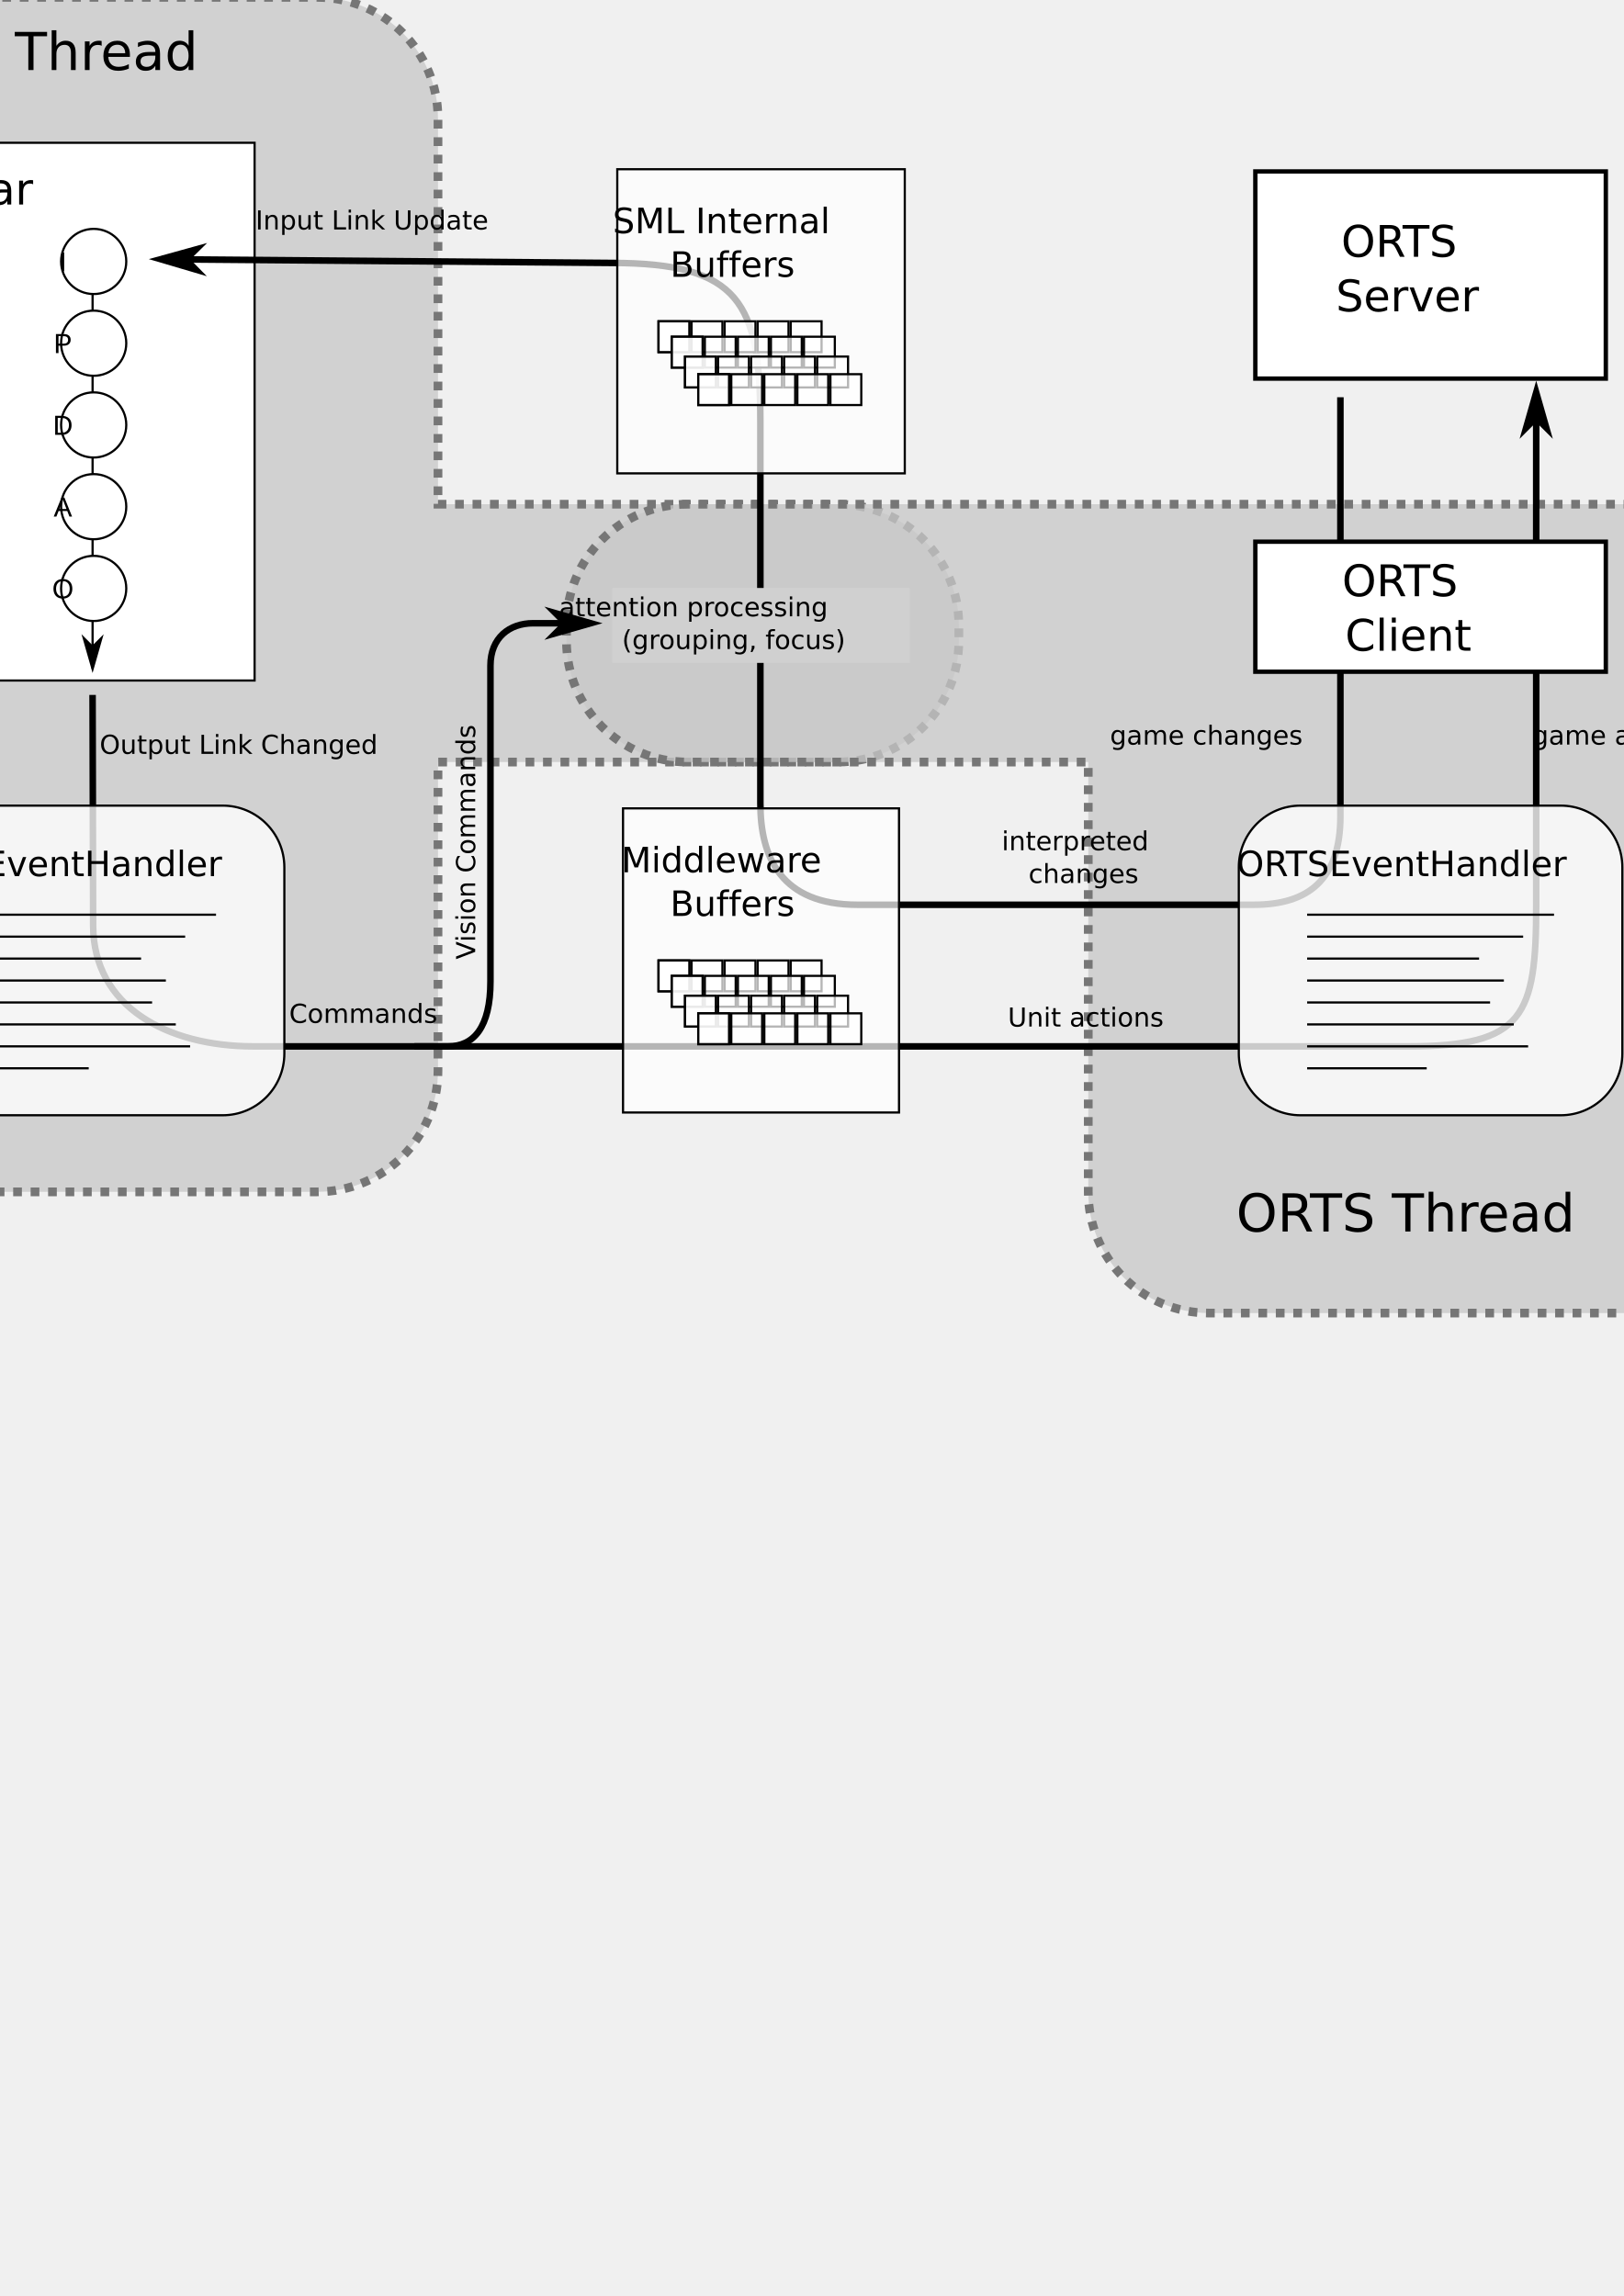
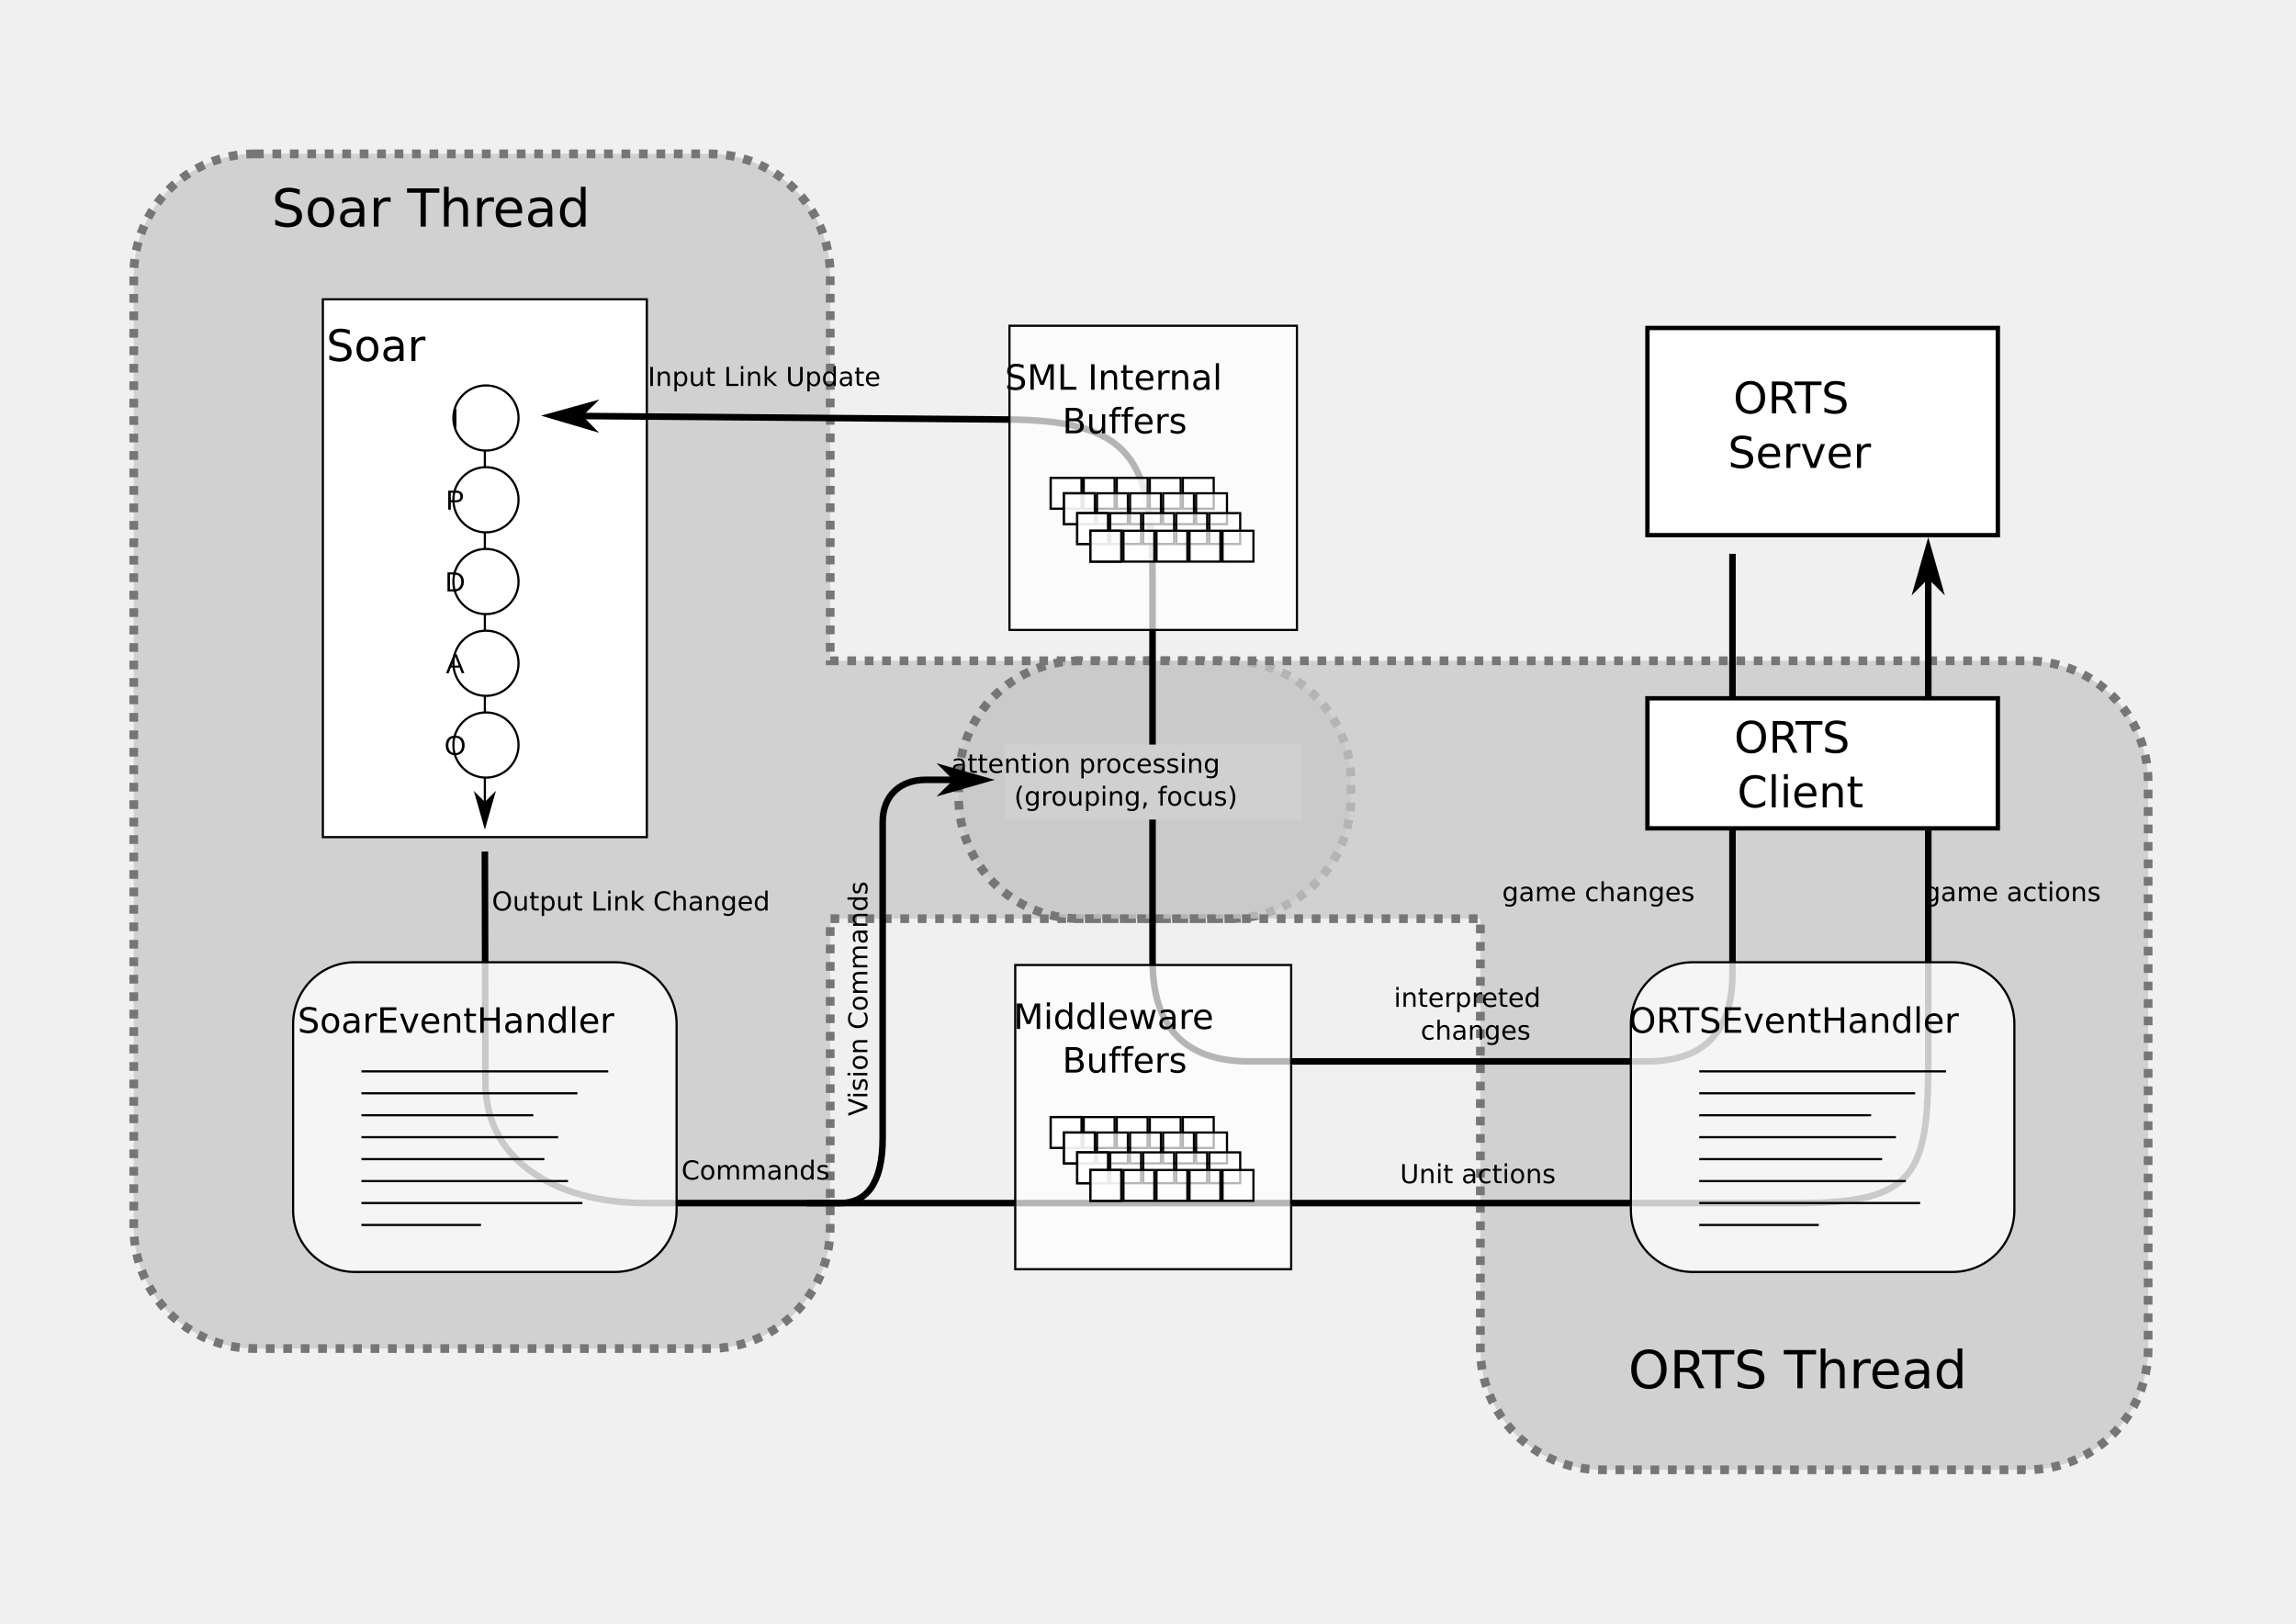
- <svg xmlns="http://www.w3.org/2000/svg" xmlns:xlink="http://www.w3.org/1999/xlink" width="744.094" height="1052.362" id="svg2">
+ <svg xmlns="http://www.w3.org/2000/svg" xmlns:xlink="http://www.w3.org/1999/xlink" width="1052.362" height="744.094" id="svg2" version="1.0">
  <defs id="defs4">
-     <marker orient="auto" refY="0.0" refX="0.0" id="Arrow1Mend" style="overflow:visible;">
-       <path id="path5007" d="M 0.0,0.0 L 5.0,-5.0 L -12.5,0.0 L 5.0,5.0 L 0.0,0.0 z " style="fill-rule:evenodd;stroke:#000000;stroke-width:1.0pt;marker-start:none;" transform="scale(0.4) rotate(180) translate(10,0)" />
-     </marker>
-     <marker orient="auto" refY="0.0" refX="0.0" id="Arrow1Mstart" style="overflow:visible">
-       <path id="path5010" d="M 0.0,0.0 L 5.0,-5.0 L -12.5,0.0 L 5.0,5.0 L 0.0,0.0 z " style="fill-rule:evenodd;stroke:#000000;stroke-width:1.0pt;marker-start:none" transform="scale(0.4) translate(10,0)" />
-     </marker>
-     <marker orient="auto" refY="0.0" refX="0.0" id="Arrow1Lstart" style="overflow:visible">
-       <path id="path5016" d="M 0.0,0.0 L 5.0,-5.0 L -12.5,0.0 L 5.0,5.0 L 0.0,0.0 z " style="fill-rule:evenodd;stroke:#000000;stroke-width:1.0pt;marker-start:none" transform="scale(0.8) translate(12.5,0)" />
-     </marker>
-     <marker orient="auto" refY="0.0" refX="0.0" id="Arrow1Lend" style="overflow:visible;">
-       <path id="path5013" d="M 0.0,0.0 L 5.0,-5.0 L -12.5,0.0 L 5.0,5.0 L 0.0,0.0 z " style="fill-rule:evenodd;stroke:#000000;stroke-width:1.0pt;marker-start:none;" transform="scale(0.8) rotate(180) translate(12.5,0)" />
+     <marker orient="auto" refY="0" refX="0" id="Arrow1Mend" style="overflow:visible">
+       <path id="path5007" d="M 0,0 L 5,-5 L -12.5,0 L 5,5 L 0,0 z " style="fill-rule:evenodd;stroke:black;stroke-width:1pt;marker-start:none" transform="matrix(-0.4,0,0,-0.4,-4,0)" />
+     </marker>
+     <marker orient="auto" refY="0" refX="0" id="Arrow1Mstart" style="overflow:visible">
+       <path id="path5010" d="M 0,0 L 5,-5 L -12.5,0 L 5,5 L 0,0 z " style="fill-rule:evenodd;stroke:black;stroke-width:1pt;marker-start:none" transform="matrix(0.4,0,0,0.4,4,0)" />
+     </marker>
+     <marker orient="auto" refY="0" refX="0" id="Arrow1Lstart" style="overflow:visible">
+       <path id="path5016" d="M 0,0 L 5,-5 L -12.5,0 L 5,5 L 0,0 z " style="fill-rule:evenodd;stroke:black;stroke-width:1pt;marker-start:none" transform="matrix(0.8,0,0,0.8,10,0)" />
+     </marker>
+     <marker orient="auto" refY="0" refX="0" id="Arrow1Lend" style="overflow:visible">
+       <path id="path5013" d="M 0,0 L 5,-5 L -12.5,0 L 5,5 L 0,0 z " style="fill-rule:evenodd;stroke:black;stroke-width:1pt;marker-start:none" transform="matrix(-0.8,0,0,-0.8,-10,0)" />
    </marker>
  </defs>
  <g id="layer1">
-     <path style="opacity:1;color:black;fill:#c7c7c7;fill-opacity:0.756;fill-rule:evenodd;stroke:#767676;stroke-width:4;stroke-linecap:butt;stroke-linejoin:miter;marker:none;marker-start:none;marker-mid:none;stroke-miterlimit:4;stroke-dasharray:4, 4;stroke-dashoffset:0;stroke-opacity:1;visibility:visible;display:inline;overflow:visible" d="M -62.938 -1.219 C -93.717 -1.219 -118.5 23.564 -118.5 54.344 L -118.5 490.719 C -118.5 521.498 -93.717 546.281 -62.938 546.281 L 145.156 546.281 C 175.936 546.281 200.719 521.498 200.719 490.719 L 200.719 349.281 L 383.844 349.281 C 414.623 349.281 439.406 324.529 439.406 293.75 L 439.406 286.656 C 439.406 255.877 414.623 231.094 383.844 231.094 L 200.719 231.094 L 200.719 54.344 C 200.719 23.564 175.936 -1.219 145.156 -1.219 L -62.938 -1.219 z " id="rect12927" />
-     <rect style="opacity:1;color:black;fill:white;fill-opacity:0.994;fill-rule:evenodd;stroke:black;stroke-width:1;stroke-linecap:butt;stroke-linejoin:miter;marker:none;marker-start:none;marker-mid:none;stroke-miterlimit:4;stroke-dasharray:none;stroke-dashoffset:0;stroke-opacity:1;visibility:visible;display:inline;overflow:visible" id="rect6643" width="148.493" height="246.465" x="-31.82" y="65.443" rx="0" ry="0" />
-     <path style="opacity:1;color:black;fill:#c7c7c7;fill-opacity:0.756;fill-rule:evenodd;stroke:#767676;stroke-width:4;stroke-linecap:butt;stroke-linejoin:miter;marker:none;marker-start:none;marker-mid:none;stroke-miterlimit:4;stroke-dasharray:4, 4;stroke-dashoffset:0;stroke-opacity:1;visibility:visible;display:inline;overflow:visible" d="M 315.156 231.094 C 284.377 231.094 259.594 255.877 259.594 286.656 L 259.594 293.75 C 259.594 324.529 284.377 349.281 315.156 349.281 L 498.719 349.281 L 498.719 546.281 C 498.719 577.061 523.502 601.844 554.281 601.844 L 749.25 601.844 C 780.029 601.844 804.781 577.061 804.781 546.281 L 804.781 286.656 C 804.781 255.877 780.029 231.094 749.25 231.094 L 566.688 231.094 L 554.281 231.094 L 315.156 231.094 z " id="rect11143" />
-     <text xml:space="preserve" style="font-size:12px;font-style:normal;font-weight:normal;text-align:center;text-anchor:middle;fill:black;fill-opacity:1;stroke:none;stroke-width:1px;stroke-linecap:butt;stroke-linejoin:miter;stroke-opacity:1;font-family:Bitstream Vera Sans" x="653.686" y="564.458" id="text11145">
-       <tspan id="tspan11147" x="653.686" y="564.458" style="font-size:24px">ORTS Thread</tspan>
-     </text>
-     <path style="fill:none;fill-opacity:0.75;fill-rule:evenodd;stroke:black;stroke-width:3;stroke-linecap:butt;stroke-linejoin:miter;marker-start:url(#Arrow1Mstart);marker-end:none;stroke-miterlimit:4;stroke-dasharray:none;stroke-opacity:1" d="M 74.104,118.814 L 280.115,120.514 C 339.004,120.514 348.452,138.713 348.452,193.424 L 348.452,368.228 C 348.452,392.957 357.958,414.693 392.969,414.693 L 574.543,414.693 C 599.599,414.693 614.265,403.104 614.265,374.118 L 614.265,182.076" id="path7040" />
-     <path style="opacity:1;color:black;fill:none;fill-opacity:0.75;fill-rule:evenodd;stroke:black;stroke-width:3;stroke-linecap:butt;stroke-linejoin:miter;marker:none;marker-start:none;marker-mid:none;marker-end:url(#Arrow1Mend);stroke-miterlimit:4;stroke-dasharray:none;stroke-dashoffset:0;stroke-opacity:1;visibility:visible;display:inline;overflow:visible" d="M 42.426,318.51 L 42.682,424.213 C 42.772,461.407 76.657,479.606 116.168,479.606 L 645.257,479.606 C 698.417,479.606 703.997,465.61 703.997,414.779 L 703.997,180.387" id="path6075" />
-     <rect style="fill:white;fill-opacity:0.708;stroke:black;stroke-width:1;stroke-miterlimit:4;stroke-dasharray:none;stroke-dashoffset:0;stroke-opacity:1" id="rect1872" width="126.472" height="139.401" x="285.519" y="370.509" />
-     <text xml:space="preserve" style="font-size:16px;font-style:normal;font-weight:normal;text-align:center;text-anchor:middle;fill:black;fill-opacity:1;stroke:none;stroke-width:1px;stroke-linecap:butt;stroke-linejoin:miter;stroke-opacity:1;font-family:Bitstream Vera Sans" x="348.38" y="399.809" id="text1874">
-       <tspan id="tspan1876" x="348.38" y="399.809">Middleware</tspan>
-       <tspan x="348.38" y="419.809" id="tspan1878">Buffers</tspan>
-     </text>
-     <g id="g1912" transform="translate(25.00127,69.70053)">
+     <path style="opacity:1;color:black;fill:#c7c7c7;fill-opacity:0.756;fill-rule:evenodd;stroke:#767676;stroke-width:4;stroke-linecap:butt;stroke-linejoin:miter;marker:none;marker-start:none;marker-mid:none;stroke-miterlimit:4;stroke-dasharray:4, 4;stroke-dashoffset:0;stroke-opacity:1;visibility:visible;display:inline;overflow:visible" d="M 116.87,70.502 C 86.09,70.502 61.307,95.285 61.307,126.065 L 61.307,562.44 C 61.307,593.219 86.09,618.002 116.87,618.002 L 324.963,618.002 C 355.743,618.002 380.526,593.219 380.526,562.44 L 380.526,421.002 L 563.651,421.002 C 594.43,421.002 619.213,396.25 619.213,365.471 L 619.213,358.377 C 619.213,327.598 594.43,302.815 563.651,302.815 L 380.526,302.815 L 380.526,126.065 C 380.526,95.285 355.743,70.502 324.963,70.502 L 116.87,70.502 z " id="rect12927" />
+     <rect style="opacity:1;color:black;fill:white;fill-opacity:0.994;fill-rule:evenodd;stroke:black;stroke-width:1;stroke-linecap:butt;stroke-linejoin:miter;marker:none;marker-start:none;marker-mid:none;stroke-miterlimit:4;stroke-dasharray:none;stroke-dashoffset:0;stroke-opacity:1;visibility:visible;display:inline;overflow:visible" id="rect6643" width="148.493" height="246.465" x="147.987" y="137.164" rx="0" ry="0" />
+     <path style="opacity:1;color:black;fill:#c7c7c7;fill-opacity:0.756;fill-rule:evenodd;stroke:#767676;stroke-width:4;stroke-linecap:butt;stroke-linejoin:miter;marker:none;marker-start:none;marker-mid:none;stroke-miterlimit:4;stroke-dasharray:4, 4;stroke-dashoffset:0;stroke-opacity:1;visibility:visible;display:inline;overflow:visible" d="M 494.963,302.815 C 464.184,302.815 439.401,327.598 439.401,358.377 L 439.401,365.471 C 439.401,396.25 464.184,421.002 494.963,421.002 L 678.526,421.002 L 678.526,618.002 C 678.526,648.781 703.309,673.565 734.088,673.565 L 929.057,673.565 C 959.837,673.565 984.588,648.781 984.588,618.002 L 984.588,358.377 C 984.588,327.598 959.837,302.815 929.057,302.815 L 746.495,302.815 L 734.088,302.815 L 494.963,302.815 z " id="rect11143" />
+     <text xml:space="preserve" style="font-size:12px;font-style:normal;font-weight:normal;text-align:center;text-anchor:middle;fill:black;fill-opacity:1;stroke:none;stroke-width:1px;stroke-linecap:butt;stroke-linejoin:miter;stroke-opacity:1;font-family:Bitstream Vera Sans" x="833.493" y="636.179" id="text11145">
+       <tspan id="tspan11147" x="833.493" y="636.179" style="font-size:24px">ORTS Thread</tspan>
+     </text>
+     <path style="fill:none;fill-opacity:0.75;fill-rule:evenodd;stroke:black;stroke-width:3;stroke-linecap:butt;stroke-linejoin:miter;marker-start:url(#Arrow1Mstart);marker-end:none;stroke-miterlimit:4;stroke-dasharray:none;stroke-opacity:1" d="M 253.911,190.535 L 459.923,192.235 C 518.811,192.235 528.259,210.434 528.259,265.145 L 528.259,439.949 C 528.259,464.677 537.765,486.414 572.776,486.414 L 754.35,486.414 C 779.406,486.414 794.072,474.825 794.072,445.838 L 794.072,253.797" id="path7040" />
+     <path style="opacity:1;color:black;fill:none;fill-opacity:0.75;fill-rule:evenodd;stroke:black;stroke-width:3;stroke-linecap:butt;stroke-linejoin:miter;marker:none;marker-start:none;marker-mid:none;marker-end:url(#Arrow1Mend);stroke-miterlimit:4;stroke-dasharray:none;stroke-dashoffset:0;stroke-opacity:1;visibility:visible;display:inline;overflow:visible" d="M 222.234,390.231 L 222.489,495.934 C 222.579,533.128 256.464,551.327 295.975,551.327 L 825.065,551.327 C 878.224,551.327 883.804,537.331 883.804,486.5 L 883.804,252.107" id="path6075" />
+     <rect style="fill:white;fill-opacity:0.708;stroke:black;stroke-width:1;stroke-miterlimit:4;stroke-dasharray:none;stroke-dashoffset:0;stroke-opacity:1" id="rect1872" width="126.472" height="139.401" x="465.326" y="442.23" />
+     <text xml:space="preserve" style="font-size:16px;font-style:normal;font-weight:normal;text-align:center;text-anchor:middle;fill:black;fill-opacity:1;stroke:none;stroke-width:1px;stroke-linecap:butt;stroke-linejoin:miter;stroke-opacity:1;font-family:Bitstream Vera Sans" x="528.187" y="471.53" id="text1874">
+       <tspan id="tspan1876" x="528.187" y="471.53">Middleware</tspan>
+       <tspan x="528.187" y="491.53" id="tspan1878">Buffers</tspan>
+     </text>
+     <g id="g1912" transform="translate(204.8085,141.4214)">
      <rect y="370.509" x="276.782" height="14.142" width="14.142" id="rect1880" style="fill:white;fill-opacity:0.708;stroke:black;stroke-width:1;stroke-miterlimit:4;stroke-dasharray:none;stroke-dashoffset:0;stroke-opacity:1" />
      <use id="use1882" xlink:href="#rect1880" y="0" x="0" width="744.094" height="1052.362" />
      <use id="use1884" transform="translate(15.14214,0)" xlink:href="#rect1880" y="0" x="0" width="744.094" height="1052.362" />
      <use id="use1886" transform="translate(30.28427,0)" xlink:href="#rect1880" y="0" x="0" width="744.094" height="1052.362" />
      <use id="use1888" transform="translate(45.42641,0)" xlink:href="#rect1880" y="0" x="0" width="744.094" height="1052.362" />
      <use id="use1890" transform="translate(60.56854,0)" xlink:href="#rect1880" y="0" x="0" width="744.094" height="1052.362" />
    </g>
-     <g id="g1904" transform="translate(1.767765,-35.35537)">
+     <g id="g1904" transform="translate(181.575,36.36546)">
      <rect y="482.636" x="306.097" height="14.142" width="14.142" id="rect1892" style="fill:white;fill-opacity:0.708;stroke:black;stroke-width:1;stroke-miterlimit:4;stroke-dasharray:none;stroke-dashoffset:0;stroke-opacity:1" />
      <use height="1052.362" width="744.094" transform="translate(29.31473,112.1269)" id="use1894" xlink:href="#rect1880" y="0" x="0" />
      <use height="1052.362" width="744.094" id="use1896" transform="translate(44.45687,112.1269)" xlink:href="#rect1880" y="0" x="0" />
      <use height="1052.362" width="744.094" id="use1898" transform="translate(59.599,112.1269)" xlink:href="#rect1880" y="0" x="0" />
      <use height="1052.362" width="744.094" id="use1900" transform="translate(74.74114,112.1269)" xlink:href="#rect1880" y="0" x="0" />
      <use height="1052.362" width="744.094" id="use1902" transform="translate(89.88327,112.1269)" xlink:href="#rect1880" y="0" x="0" />
    </g>
-     <g id="g1932" transform="translate(7.828675,-26.26394)">
+     <g id="g1932" transform="translate(187.6359,45.45689)">
      <rect y="482.636" x="306.097" height="14.142" width="14.142" id="rect1934" style="fill:white;fill-opacity:0.708;stroke:black;stroke-width:1;stroke-miterlimit:4;stroke-dasharray:none;stroke-dashoffset:0;stroke-opacity:1" />
      <use height="1052.362" width="744.094" transform="translate(29.31473,112.1269)" id="use1936" xlink:href="#rect1880" y="0" x="0" />
      <use height="1052.362" width="744.094" id="use1938" transform="translate(44.45687,112.1269)" xlink:href="#rect1880" y="0" x="0" />
      <use height="1052.362" width="744.094" id="use1940" transform="translate(59.599,112.1269)" xlink:href="#rect1880" y="0" x="0" />
      <use height="1052.362" width="744.094" id="use1942" transform="translate(74.74114,112.1269)" xlink:href="#rect1880" y="0" x="0" />
      <use height="1052.362" width="744.094" id="use1944" transform="translate(89.88327,112.1269)" xlink:href="#rect1880" y="0" x="0" />
    </g>
-     <g id="g1946" transform="translate(13.88959,-18.18273)">
+     <g id="g1946" transform="translate(193.6968,53.5381)">
      <rect y="482.636" x="306.097" height="14.142" width="14.142" id="rect1948" style="fill:white;fill-opacity:0.708;stroke:black;stroke-width:1;stroke-miterlimit:4;stroke-dasharray:none;stroke-dashoffset:0;stroke-opacity:1" />
      <use height="1052.362" width="744.094" transform="translate(29.31473,112.1269)" id="use1950" xlink:href="#rect1880" y="0" x="0" />
      <use height="1052.362" width="744.094" id="use1952" transform="translate(44.45687,112.1269)" xlink:href="#rect1880" y="0" x="0" />
      <use height="1052.362" width="744.094" id="use1954" transform="translate(59.599,112.1269)" xlink:href="#rect1880" y="0" x="0" />
      <use height="1052.362" width="744.094" id="use1956" transform="translate(74.74114,112.1269)" xlink:href="#rect1880" y="0" x="0" />
      <use height="1052.362" width="744.094" id="use1958" transform="translate(89.88327,112.1269)" xlink:href="#rect1880" y="0" x="0" />
    </g>
-     <rect style="fill:white;fill-opacity:0.708;stroke:black;stroke-width:1;stroke-miterlimit:4;stroke-dasharray:none;stroke-dashoffset:0;stroke-opacity:1" id="rect1960" width="131.756" height="139.401" x="282.877" y="77.565" />
-     <text xml:space="preserve" style="font-size:16px;font-style:normal;font-weight:normal;text-align:center;text-anchor:middle;fill:black;fill-opacity:1;stroke:none;stroke-width:1px;stroke-linecap:butt;stroke-linejoin:miter;stroke-opacity:1;font-family:Bitstream Vera Sans" x="348.38" y="106.865" id="text1962">
-       <tspan id="tspan1964" x="348.38" y="106.865">SML Internal</tspan>
-       <tspan x="348.38" y="126.865" id="tspan1966">Buffers</tspan>
-     </text>
-     <g id="g1968" transform="translate(25.00128,-223.2437)">
+     <rect style="fill:white;fill-opacity:0.708;stroke:black;stroke-width:1;stroke-miterlimit:4;stroke-dasharray:none;stroke-dashoffset:0;stroke-opacity:1" id="rect1960" width="131.756" height="139.401" x="462.684" y="149.286" />
+     <text xml:space="preserve" style="font-size:16px;font-style:normal;font-weight:normal;text-align:center;text-anchor:middle;fill:black;fill-opacity:1;stroke:none;stroke-width:1px;stroke-linecap:butt;stroke-linejoin:miter;stroke-opacity:1;font-family:Bitstream Vera Sans" x="528.187" y="178.586" id="text1962">
+       <tspan id="tspan1964" x="528.187" y="178.586">SML Internal</tspan>
+       <tspan x="528.187" y="198.586" id="tspan1966">Buffers</tspan>
+     </text>
+     <g id="g1968" transform="translate(204.8085,-151.5228)">
      <rect y="370.509" x="276.782" height="14.142" width="14.142" id="rect1970" style="fill:white;fill-opacity:0.708;stroke:black;stroke-width:1;stroke-miterlimit:4;stroke-dasharray:none;stroke-dashoffset:0;stroke-opacity:1" />
      <use id="use1972" xlink:href="#rect1880" y="0" x="0" width="744.094" height="1052.362" />
      <use id="use1974" transform="translate(15.14214,0)" xlink:href="#rect1880" y="0" x="0" width="744.094" height="1052.362" />
      <use id="use1976" transform="translate(30.28427,0)" xlink:href="#rect1880" y="0" x="0" width="744.094" height="1052.362" />
      <use id="use1978" transform="translate(45.42641,0)" xlink:href="#rect1880" y="0" x="0" width="744.094" height="1052.362" />
      <use id="use1980" transform="translate(60.56854,0)" xlink:href="#rect1880" y="0" x="0" width="744.094" height="1052.362" />
    </g>
-     <g id="g1982" transform="translate(1.767775,-328.2996)">
+     <g id="g1982" transform="translate(181.575,-256.5787)">
      <rect y="482.636" x="306.097" height="14.142" width="14.142" id="rect1984" style="fill:white;fill-opacity:0.708;stroke:black;stroke-width:1;stroke-miterlimit:4;stroke-dasharray:none;stroke-dashoffset:0;stroke-opacity:1" />
      <use height="1052.362" width="744.094" transform="translate(29.31473,112.1269)" id="use1986" xlink:href="#rect1880" y="0" x="0" />
      <use height="1052.362" width="744.094" id="use1988" transform="translate(44.45687,112.1269)" xlink:href="#rect1880" y="0" x="0" />
      <use height="1052.362" width="744.094" id="use1990" transform="translate(59.599,112.1269)" xlink:href="#rect1880" y="0" x="0" />
      <use height="1052.362" width="744.094" id="use1992" transform="translate(74.74114,112.1269)" xlink:href="#rect1880" y="0" x="0" />
      <use height="1052.362" width="744.094" id="use1994" transform="translate(89.88327,112.1269)" xlink:href="#rect1880" y="0" x="0" />
    </g>
-     <g id="g1996" transform="translate(7.828675,-319.2081)">
+     <g id="g1996" transform="translate(187.6359,-247.4872)">
      <rect y="482.636" x="306.097" height="14.142" width="14.142" id="rect1998" style="fill:white;fill-opacity:0.708;stroke:black;stroke-width:1;stroke-miterlimit:4;stroke-dasharray:none;stroke-dashoffset:0;stroke-opacity:1" />
      <use height="1052.362" width="744.094" transform="translate(29.31473,112.1269)" id="use2000" xlink:href="#rect1880" y="0" x="0" />
      <use height="1052.362" width="744.094" id="use2002" transform="translate(44.45687,112.1269)" xlink:href="#rect1880" y="0" x="0" />
      <use height="1052.362" width="744.094" id="use2004" transform="translate(59.599,112.1269)" xlink:href="#rect1880" y="0" x="0" />
      <use height="1052.362" width="744.094" id="use2006" transform="translate(74.74114,112.1269)" xlink:href="#rect1880" y="0" x="0" />
      <use height="1052.362" width="744.094" id="use2008" transform="translate(89.88327,112.1269)" xlink:href="#rect1880" y="0" x="0" />
    </g>
-     <g id="g2010" transform="translate(13.88958,-311.1269)">
+     <g id="g2010" transform="translate(193.6968,-239.406)">
      <rect y="482.636" x="306.097" height="14.142" width="14.142" id="rect2012" style="fill:white;fill-opacity:0.708;stroke:black;stroke-width:1;stroke-miterlimit:4;stroke-dasharray:none;stroke-dashoffset:0;stroke-opacity:1" />
      <use height="1052.362" width="744.094" transform="translate(29.31473,112.1269)" id="use2014" xlink:href="#rect1880" y="0" x="0" />
      <use height="1052.362" width="744.094" id="use2016" transform="translate(44.45687,112.1269)" xlink:href="#rect1880" y="0" x="0" />
      <use height="1052.362" width="744.094" id="use2018" transform="translate(59.599,112.1269)" xlink:href="#rect1880" y="0" x="0" />
      <use height="1052.362" width="744.094" id="use2020" transform="translate(74.74114,112.1269)" xlink:href="#rect1880" y="0" x="0" />
      <use height="1052.362" width="744.094" id="use2022" transform="translate(89.88327,112.1269)" xlink:href="#rect1880" y="0" x="0" />
    </g>
-     <rect style="fill:#d0d0d0;fill-opacity:1;stroke:none;stroke-width:1;stroke-miterlimit:4;stroke-dasharray:none;stroke-dashoffset:0;stroke-opacity:1" id="rect2166" width="136.371" height="34.345" x="280.57" y="269.494" />
-     <text xml:space="preserve" style="font-size:16px;font-style:normal;font-weight:normal;text-align:center;text-anchor:middle;fill:black;fill-opacity:1;stroke:none;stroke-width:1px;stroke-linecap:butt;stroke-linejoin:miter;stroke-opacity:1;font-family:Bitstream Vera Sans" x="348.94" y="282.477" id="text2158">
-       <tspan id="tspan2160" x="348.94" y="282.477" style="font-size:12px">attention <tspan style="font-size:12px;text-align:center;text-anchor:middle;fill:black" id="tspan2164">processing</tspan>
+     <rect style="fill:#d0d0d0;fill-opacity:1;stroke:none;stroke-width:1;stroke-miterlimit:4;stroke-dasharray:none;stroke-dashoffset:0;stroke-opacity:1" id="rect2166" width="136.371" height="34.345" x="460.377" y="341.215" />
+     <text xml:space="preserve" style="font-size:16px;font-style:normal;font-weight:normal;text-align:center;text-anchor:middle;fill:black;fill-opacity:1;stroke:none;stroke-width:1px;stroke-linecap:butt;stroke-linejoin:miter;stroke-opacity:1;font-family:Bitstream Vera Sans" x="528.747" y="354.198" id="text2158">
+       <tspan id="tspan2160" x="528.747" y="354.198" style="font-size:12px">attention <tspan style="font-size:12px;text-align:center;text-anchor:middle;fill:black" id="tspan2164">processing</tspan>
      </tspan>
-       <tspan x="348.94" y="297.477" id="tspan2162" style="font-size:12px">(grouping, focus)</tspan>
-     </text>
-     <path style="fill:none;fill-opacity:0.75;fill-rule:evenodd;stroke:black;stroke-width:1px;stroke-linecap:butt;stroke-linejoin:miter;marker-end:url(#Arrow1Lend);stroke-opacity:1" d="M 42.426,122.012 L 42.426,306.526" id="path10593" />
-     <g id="g5953" transform="matrix(0.527966,0,0,0.527966,2.932058,-74.17726)">
+       <tspan x="528.747" y="369.198" id="tspan2162" style="font-size:12px">(grouping, focus)</tspan>
+     </text>
+     <path style="fill:none;fill-opacity:0.75;fill-rule:evenodd;stroke:black;stroke-width:1px;stroke-linecap:butt;stroke-linejoin:miter;marker-end:url(#Arrow1Lend);stroke-opacity:1" d="M 222.234,193.733 L 222.234,378.246" id="path10593" />
+     <g id="g5953" transform="matrix(0.527966,0,0,0.527966,182.7393,-2.456428)">
      <path transform="matrix(0.595745,0,0,0.595745,11.97138,235.2135)" d="M 154.553 222.017 A 47.477 47.477 0 1 1  59.599,222.017 A 47.477 47.477 0 1 1  154.553 222.017 z" id="path5921" style="fill:white;fill-opacity:1;stroke:black;stroke-width:3.179;stroke-miterlimit:4;stroke-dasharray:none;stroke-dashoffset:0;stroke-opacity:1" />
      <text id="text5923" y="376.069" x="75.738" style="font-size:24px;font-style:normal;font-weight:normal;text-align:center;text-anchor:middle;fill:black;fill-opacity:1;stroke:none;stroke-width:1px;stroke-linecap:butt;stroke-linejoin:miter;stroke-opacity:1;font-family:Bitstream Vera Sans" xml:space="preserve">
        <tspan style="font-size:24px;font-family:Arial" y="376.069" x="75.738" id="tspan5925">I</tspan>
      </text>
    </g>
-     <g id="g5968" transform="matrix(0.527966,0,0,0.527966,10.39864,-127.9097)">
+     <g id="g5968" transform="matrix(0.527966,0,0,0.527966,190.2059,-56.18887)">
      <path transform="matrix(0.595745,0,0,0.595745,-2.170793,407.9494)" d="M 154.553 222.017 A 47.477 47.477 0 1 1  59.599,222.017 A 47.477 47.477 0 1 1  154.553 222.017 z" id="path5927" style="fill:white;fill-opacity:1;stroke:black;stroke-width:3.179;stroke-miterlimit:4;stroke-dasharray:none;stroke-dashoffset:0;stroke-opacity:1" />
      <text id="text5929" y="548.805" x="61.596" style="font-size:24px;font-style:normal;font-weight:normal;text-align:center;text-anchor:middle;fill:black;fill-opacity:1;stroke:none;stroke-width:1px;stroke-linecap:butt;stroke-linejoin:miter;stroke-opacity:1;font-family:Bitstream Vera Sans" xml:space="preserve">
        <tspan style="font-size:24px;font-family:Arial" y="548.805" x="61.596" id="tspan5931">P</tspan>
      </text>
    </g>
-     <g id="g5973" transform="matrix(0.527966,0,0,0.527966,-40.26731,-140.0429)">
+     <g id="g5973" transform="matrix(0.527966,0,0,0.527966,139.5399,-68.32207)">
      <path transform="matrix(0.595745,0,0,0.595745,93.7937,501.8936)" d="M 154.553 222.017 A 47.477 47.477 0 1 1  59.599,222.017 A 47.477 47.477 0 1 1  154.553 222.017 z" id="path5935" style="fill:white;fill-opacity:1;stroke:black;stroke-width:3.179;stroke-miterlimit:4;stroke-dasharray:none;stroke-dashoffset:0;stroke-opacity:1" />
      <text id="text5937" y="642.749" x="157.56" style="font-size:24px;font-style:normal;font-weight:normal;text-align:center;text-anchor:middle;fill:black;fill-opacity:1;stroke:none;stroke-width:1px;stroke-linecap:butt;stroke-linejoin:miter;stroke-opacity:1;font-family:Bitstream Vera Sans" xml:space="preserve">
        <tspan style="font-size:24px;font-family:Arial" y="642.749" x="157.56" id="tspan5939">D</tspan>
      </text>
    </g>
-     <g id="g5958" transform="matrix(0.527966,0,0,0.527966,94.66408,62.75399)">
+     <g id="g5958" transform="matrix(0.527966,0,0,0.527966,274.4713,134.4749)">
      <path transform="matrix(0.595745,0,0,0.595745,-161.7749,188.7464)" d="M 154.553 222.017 A 47.477 47.477 0 1 1  59.599,222.017 A 47.477 47.477 0 1 1  154.553 222.017 z" id="path5941" style="fill:white;fill-opacity:1;stroke:black;stroke-width:3.179;stroke-miterlimit:4;stroke-dasharray:none;stroke-dashoffset:0;stroke-opacity:1" />
      <text id="text5943" y="329.602" x="-98.008" style="font-size:24px;font-style:normal;font-weight:normal;text-align:center;text-anchor:middle;fill:black;fill-opacity:1;stroke:none;stroke-width:1px;stroke-linecap:butt;stroke-linejoin:miter;stroke-opacity:1;font-family:Bitstream Vera Sans" xml:space="preserve">
        <tspan style="font-size:24px;font-family:Arial" y="329.602" x="-98.008" id="tspan5945">A</tspan>
      </text>
    </g>
-     <g id="g5963" transform="matrix(0.527966,0,0,0.527966,71.73113,44.75425)">
+     <g id="g5963" transform="matrix(0.527966,0,0,0.527966,251.5384,116.4752)">
      <path transform="matrix(0.595745,0,0,0.595745,-118.3383,293.8022)" d="M 154.553 222.017 A 47.477 47.477 0 1 1  59.599,222.017 A 47.477 47.477 0 1 1  154.553 222.017 z" id="path5947" style="fill:white;fill-opacity:1;stroke:black;stroke-width:3.179;stroke-miterlimit:4;stroke-dasharray:none;stroke-dashoffset:0;stroke-opacity:1" />
      <text id="text5949" y="434.658" x="-54.572" style="font-size:24px;font-style:normal;font-weight:normal;text-align:center;text-anchor:middle;fill:black;fill-opacity:1;stroke:none;stroke-width:1px;stroke-linecap:butt;stroke-linejoin:miter;stroke-opacity:1;font-family:Bitstream Vera Sans" xml:space="preserve">
        <tspan style="font-size:24px;font-family:Arial" y="434.658" x="-54.572" id="tspan5951">O</tspan>
      </text>
    </g>
-     <rect style="fill:white;fill-opacity:0.786;stroke:black;stroke-width:1;stroke-miterlimit:4;stroke-dasharray:none;stroke-dashoffset:0;stroke-opacity:1" id="rect5994" width="175.767" height="141.927" x="-45.457" y="369.246" ry="28.284" rx="28.284" />
-     <text xml:space="preserve" style="font-size:16px;font-style:normal;font-weight:normal;text-align:center;text-anchor:middle;fill:black;fill-opacity:1;stroke:none;stroke-width:1px;stroke-linecap:butt;stroke-linejoin:miter;stroke-opacity:1;font-family:Bitstream Vera Sans" x="41.891" y="401.571" id="text5996">
-       <tspan id="tspan5998" x="41.891" y="401.571">SoarEventHandler</tspan>
-     </text>
-     <g id="g6044" transform="translate(-138.3909,-182.0801)">
+     <rect style="fill:white;fill-opacity:0.786;stroke:black;stroke-width:1;stroke-miterlimit:4;stroke-dasharray:none;stroke-dashoffset:0;stroke-opacity:1" id="rect5994" width="175.767" height="141.927" x="134.35" y="440.967" ry="28.284" rx="28.284" />
+     <text xml:space="preserve" style="font-size:16px;font-style:normal;font-weight:normal;text-align:center;text-anchor:middle;fill:black;fill-opacity:1;stroke:none;stroke-width:1px;stroke-linecap:butt;stroke-linejoin:miter;stroke-opacity:1;font-family:Bitstream Vera Sans" x="221.698" y="473.292" id="text5996">
+       <tspan id="tspan5998" x="221.698" y="473.292">SoarEventHandler</tspan>
+     </text>
+     <g id="g6044" transform="translate(41.41625,-110.3592)">
      <path id="path6000" d="M 124.249,601.329 L 237.386,601.329" style="fill:none;fill-opacity:0.75;fill-rule:evenodd;stroke:black;stroke-width:1px;stroke-linecap:butt;stroke-linejoin:miter;stroke-opacity:1" />
      <path style="fill:none;fill-opacity:0.75;fill-rule:evenodd;stroke:black;stroke-width:1px;stroke-linecap:butt;stroke-linejoin:miter;stroke-opacity:1" d="M 124.249,611.386 L 223.244,611.386" id="use6016" />
      <path style="fill:none;fill-opacity:0.75;fill-rule:evenodd;stroke:black;stroke-width:1px;stroke-linecap:butt;stroke-linejoin:miter;stroke-opacity:1" d="M 124.249,621.443 L 203.041,621.443" id="use6018" />
      <path style="fill:none;fill-opacity:0.75;fill-rule:evenodd;stroke:black;stroke-width:1px;stroke-linecap:butt;stroke-linejoin:miter;stroke-opacity:1" d="M 124.249,631.499 L 214.405,631.499" id="use6020" />
      <path style="fill:none;fill-opacity:0.75;fill-rule:evenodd;stroke:black;stroke-width:1px;stroke-linecap:butt;stroke-linejoin:miter;stroke-opacity:1" d="M 124.249,641.556 L 208.091,641.556" id="use6022" />
      <path style="fill:none;fill-opacity:0.75;fill-rule:evenodd;stroke:black;stroke-width:1px;stroke-linecap:butt;stroke-linejoin:miter;stroke-opacity:1" d="M 124.249,651.613 L 218.951,651.613" id="use6024" />
      <path style="fill:none;fill-opacity:0.75;fill-rule:evenodd;stroke:black;stroke-width:1px;stroke-linecap:butt;stroke-linejoin:miter;stroke-opacity:1" d="M 124.249,661.67 L 225.517,661.67" id="use6026" />
      <path style="fill:none;fill-opacity:0.75;fill-rule:evenodd;stroke:black;stroke-width:1px;stroke-linecap:butt;stroke-linejoin:miter;stroke-opacity:1" d="M 124.249,671.726 L 179.05,671.726" id="use6028" />
    </g>
-     <text xml:space="preserve" style="font-size:12px;font-style:normal;font-weight:normal;text-align:center;text-anchor:middle;fill:black;fill-opacity:1;stroke:none;stroke-width:1px;stroke-linecap:butt;stroke-linejoin:miter;stroke-opacity:1;font-family:Bitstream Vera Sans" x="176.012" y="468.826" id="text6966">
-       <tspan id="tspan6968" x="176.012" y="468.826">Commands</tspan>
-     </text>
-     <rect style="fill:white;fill-opacity:0.792;stroke:black;stroke-width:1;stroke-miterlimit:4;stroke-dasharray:none;stroke-dashoffset:0;stroke-opacity:1" id="rect6974" width="175.767" height="141.927" x="567.706" y="369.246" ry="28.284" rx="28.284" />
-     <text xml:space="preserve" style="font-size:16px;font-style:normal;font-weight:normal;text-align:center;text-anchor:middle;fill:black;fill-opacity:1;stroke:none;stroke-width:1px;stroke-linecap:butt;stroke-linejoin:miter;stroke-opacity:1;font-family:Bitstream Vera Sans" x="655.054" y="401.571" id="text6976">
-       <tspan id="tspan6978" x="655.054" y="401.571">ORTSEventHandler</tspan>
-     </text>
-     <g id="g6980" transform="translate(474.7716,-182.0801)">
+     <text xml:space="preserve" style="font-size:12px;font-style:normal;font-weight:normal;text-align:center;text-anchor:middle;fill:black;fill-opacity:1;stroke:none;stroke-width:1px;stroke-linecap:butt;stroke-linejoin:miter;stroke-opacity:1;font-family:Bitstream Vera Sans" x="355.819" y="540.547" id="text6966">
+       <tspan id="tspan6968" x="355.819" y="540.547">Commands</tspan>
+     </text>
+     <rect style="fill:white;fill-opacity:0.792;stroke:black;stroke-width:1;stroke-miterlimit:4;stroke-dasharray:none;stroke-dashoffset:0;stroke-opacity:1" id="rect6974" width="175.767" height="141.927" x="747.513" y="440.967" ry="28.284" rx="28.284" />
+     <text xml:space="preserve" style="font-size:16px;font-style:normal;font-weight:normal;text-align:center;text-anchor:middle;fill:black;fill-opacity:1;stroke:none;stroke-width:1px;stroke-linecap:butt;stroke-linejoin:miter;stroke-opacity:1;font-family:Bitstream Vera Sans" x="834.861" y="473.292" id="text6976">
+       <tspan id="tspan6978" x="834.861" y="473.292">ORTSEventHandler</tspan>
+     </text>
+     <g id="g6980" transform="translate(654.5788,-110.3592)">
      <path id="path6982" d="M 124.249,601.329 L 237.386,601.329" style="fill:none;fill-opacity:0.75;fill-rule:evenodd;stroke:black;stroke-width:1px;stroke-linecap:butt;stroke-linejoin:miter;stroke-opacity:1" />
      <path style="fill:none;fill-opacity:0.75;fill-rule:evenodd;stroke:black;stroke-width:1px;stroke-linecap:butt;stroke-linejoin:miter;stroke-opacity:1" d="M 124.249,611.386 L 223.244,611.386" id="path6984" />
      <path style="fill:none;fill-opacity:0.75;fill-rule:evenodd;stroke:black;stroke-width:1px;stroke-linecap:butt;stroke-linejoin:miter;stroke-opacity:1" d="M 124.249,621.443 L 203.041,621.443" id="path6986" />
      <path style="fill:none;fill-opacity:0.75;fill-rule:evenodd;stroke:black;stroke-width:1px;stroke-linecap:butt;stroke-linejoin:miter;stroke-opacity:1" d="M 124.249,631.499 L 214.405,631.499" id="path6988" />
      <path style="fill:none;fill-opacity:0.75;fill-rule:evenodd;stroke:black;stroke-width:1px;stroke-linecap:butt;stroke-linejoin:miter;stroke-opacity:1" d="M 124.249,641.556 L 208.091,641.556" id="path6990" />
      <path style="fill:none;fill-opacity:0.75;fill-rule:evenodd;stroke:black;stroke-width:1px;stroke-linecap:butt;stroke-linejoin:miter;stroke-opacity:1" d="M 124.249,651.613 L 218.951,651.613" id="path6992" />
      <path style="fill:none;fill-opacity:0.75;fill-rule:evenodd;stroke:black;stroke-width:1px;stroke-linecap:butt;stroke-linejoin:miter;stroke-opacity:1" d="M 124.249,661.67 L 225.517,661.67" id="path6994" />
      <path style="fill:none;fill-opacity:0.75;fill-rule:evenodd;stroke:black;stroke-width:1px;stroke-linecap:butt;stroke-linejoin:miter;stroke-opacity:1" d="M 124.249,671.726 L 179.05,671.726" id="path6996" />
    </g>
-     <text xml:space="preserve" style="font-size:12px;font-style:normal;font-weight:normal;text-align:center;text-anchor:middle;fill:black;fill-opacity:1;stroke:none;stroke-width:1px;stroke-linecap:butt;stroke-linejoin:miter;stroke-opacity:1;font-family:Bitstream Vera Sans" x="507.097" y="470.514" id="text7026">
-       <tspan id="tspan7028" x="507.097" y="470.514">Unit actions</tspan>
-     </text>
-     <text xml:space="preserve" style="font-size:12px;font-style:normal;font-weight:normal;text-align:center;text-anchor:middle;fill:black;fill-opacity:1;stroke:none;stroke-width:1px;stroke-linecap:butt;stroke-linejoin:miter;stroke-opacity:1;font-family:Bitstream Vera Sans" x="506.086" y="389.702" id="text7036">
-       <tspan id="tspan7038" x="506.086" y="389.702">interpreted</tspan>
-       <tspan x="506.086" y="404.702" id="tspan8474">changes</tspan>
-     </text>
-     <text xml:space="preserve" style="font-size:12px;font-style:normal;font-weight:normal;text-align:center;text-anchor:middle;fill:black;fill-opacity:1;stroke:none;stroke-width:1px;stroke-linecap:butt;stroke-linejoin:miter;stroke-opacity:1;font-family:Bitstream Vera Sans" x="179.991" y="105.169" id="text11480">
-       <tspan id="tspan11482" x="179.991" y="105.169">Input Link Update</tspan>
-     </text>
-     <rect style="color:black;fill:white;fill-opacity:1;fill-rule:evenodd;stroke:black;stroke-width:2;stroke-linecap:butt;stroke-linejoin:miter;marker:none;marker-start:none;marker-mid:none;stroke-miterlimit:4;stroke-dasharray:none;stroke-dashoffset:0;stroke-opacity:1;visibility:visible;display:inline;overflow:visible" id="rect2170" width="160.614" height="94.954" x="575.282" y="78.575" />
-     <text xml:space="preserve" style="font-size:12px;font-style:normal;font-weight:normal;text-align:center;text-anchor:middle;fill:black;fill-opacity:1;stroke:none;stroke-width:1px;stroke-linecap:butt;stroke-linejoin:miter;stroke-opacity:1;font-family:Bitstream Vera Sans" x="654.519" y="117.701" id="text2172">
-       <tspan id="tspan2174" x="654.519" y="117.701" style="font-size:20px">ORTS</tspan>
-       <tspan x="654.519" y="142.701" style="font-size:20px" id="tspan2176">Server</tspan>
-     </text>
-     <text xml:space="preserve" style="font-size:12px;font-style:normal;font-weight:normal;text-align:center;text-anchor:middle;fill:black;fill-opacity:1;stroke:none;stroke-width:1px;stroke-linecap:butt;stroke-linejoin:miter;stroke-opacity:1;font-family:Bitstream Vera Sans" x="562.353" y="341.273" id="text5750">
-       <tspan id="tspan5752" x="562.353" y="341.273">game changes</tspan>
-     </text>
-     <text xml:space="preserve" style="font-size:12px;font-style:normal;font-weight:normal;text-align:center;text-anchor:middle;fill:black;fill-opacity:1;stroke:none;stroke-width:1px;stroke-linecap:butt;stroke-linejoin:miter;stroke-opacity:1;font-family:Bitstream Vera Sans" x="752.129" y="341.273" id="text5754">
-       <tspan id="tspan5756" x="752.129" y="341.273">game actions</tspan>
-     </text>
-     <text xml:space="preserve" style="font-size:12px;font-style:normal;font-weight:normal;text-align:center;text-anchor:middle;fill:black;fill-opacity:1;stroke:none;stroke-width:1px;stroke-linecap:butt;stroke-linejoin:miter;stroke-opacity:1;font-family:Bitstream Vera Sans" x="2.02" y="93.727" id="text7530">
-       <tspan id="tspan7532" x="2.02" y="93.727" style="font-size:20px">Soar</tspan>
-     </text>
-     <text xml:space="preserve" style="font-size:12px;font-style:normal;font-weight:normal;text-align:center;text-anchor:middle;fill:black;fill-opacity:1;stroke:none;stroke-width:1px;stroke-linecap:butt;stroke-linejoin:miter;stroke-opacity:1;font-family:Bitstream Vera Sans" x="118.917" y="345.535" id="text8470">
-       <tspan id="tspan8472" x="118.917" y="345.535">Output Link Changed</tspan>
-     </text>
-     <text xml:space="preserve" style="font-size:12px;font-style:normal;font-weight:normal;text-align:center;text-anchor:middle;fill:black;fill-opacity:1;stroke:none;stroke-width:1px;stroke-linecap:butt;stroke-linejoin:miter;stroke-opacity:1;font-family:Bitstream Vera Sans" x="27.274" y="32.108" id="text8478">
-       <tspan id="tspan8480" x="27.274" y="32.108" style="font-size:24px">Soar Thread</tspan>
-     </text>
-     <rect style="color:black;fill:white;fill-opacity:1;fill-rule:evenodd;stroke:black;stroke-width:2;stroke-linecap:butt;stroke-linejoin:miter;marker:none;marker-start:none;marker-mid:none;stroke-miterlimit:4;stroke-dasharray:none;stroke-dashoffset:0;stroke-opacity:1;visibility:visible;display:inline;overflow:visible" id="rect12919" width="160.614" height="59.599" x="575.282" y="248.281" />
-     <text xml:space="preserve" style="font-size:12px;font-style:normal;font-weight:normal;text-align:center;text-anchor:middle;fill:black;fill-opacity:1;stroke:none;stroke-width:1px;stroke-linecap:butt;stroke-linejoin:miter;stroke-opacity:1;font-family:Bitstream Vera Sans" x="654.92" y="273.264" id="text12921">
-       <tspan id="tspan12923" x="654.92" y="273.264" style="font-size:20px">ORTS</tspan>
-       <tspan x="654.92" y="298.264" style="font-size:20px" id="tspan12925">Client</tspan>
-     </text>
-     <path style="fill:none;fill-opacity:0.75;fill-rule:evenodd;stroke:black;stroke-width:3;stroke-linecap:butt;stroke-linejoin:miter;marker-end:url(#Arrow1Mend);stroke-miterlimit:4;stroke-dasharray:none;stroke-opacity:1" d="M 189.909,479.606 L 205.376,479.606 C 217.055,479.606 224.759,470.947 224.759,449.806 L 224.759,305.097 C 224.759,292.256 233.495,285.656 244.336,285.656 L 270.216,285.656" id="path17410" />
-     <text xml:space="preserve" style="font-size:12px;font-style:normal;font-weight:normal;text-align:center;text-anchor:middle;fill:black;fill-opacity:1;stroke:none;stroke-width:1px;stroke-linecap:butt;stroke-linejoin:miter;stroke-opacity:1;font-family:Bitstream Vera Sans" x="-376.411" y="217.755" id="text18299" transform="matrix(0,-1,1,0,0,0)">
-       <tspan id="tspan18301" x="-376.411" y="217.755">Vision Commands</tspan>
+     <text xml:space="preserve" style="font-size:12px;font-style:normal;font-weight:normal;text-align:center;text-anchor:middle;fill:black;fill-opacity:1;stroke:none;stroke-width:1px;stroke-linecap:butt;stroke-linejoin:miter;stroke-opacity:1;font-family:Bitstream Vera Sans" x="686.904" y="542.235" id="text7026">
+       <tspan id="tspan7028" x="686.904" y="542.235">Unit actions</tspan>
+     </text>
+     <text xml:space="preserve" style="font-size:12px;font-style:normal;font-weight:normal;text-align:center;text-anchor:middle;fill:black;fill-opacity:1;stroke:none;stroke-width:1px;stroke-linecap:butt;stroke-linejoin:miter;stroke-opacity:1;font-family:Bitstream Vera Sans" x="685.894" y="461.423" id="text7036">
+       <tspan id="tspan7038" x="685.894" y="461.423">interpreted</tspan>
+       <tspan x="685.894" y="476.423" id="tspan8474">changes</tspan>
+     </text>
+     <text xml:space="preserve" style="font-size:12px;font-style:normal;font-weight:normal;text-align:center;text-anchor:middle;fill:black;fill-opacity:1;stroke:none;stroke-width:1px;stroke-linecap:butt;stroke-linejoin:miter;stroke-opacity:1;font-family:Bitstream Vera Sans" x="359.798" y="176.889" id="text11480">
+       <tspan id="tspan11482" x="359.798" y="176.889">Input Link Update</tspan>
+     </text>
+     <rect style="color:black;fill:white;fill-opacity:1;fill-rule:evenodd;stroke:black;stroke-width:2;stroke-linecap:butt;stroke-linejoin:miter;marker:none;marker-start:none;marker-mid:none;stroke-miterlimit:4;stroke-dasharray:none;stroke-dashoffset:0;stroke-opacity:1;visibility:visible;display:inline;overflow:visible" id="rect2170" width="160.614" height="94.954" x="755.089" y="150.296" />
+     <text xml:space="preserve" style="font-size:12px;font-style:normal;font-weight:normal;text-align:center;text-anchor:middle;fill:black;fill-opacity:1;stroke:none;stroke-width:1px;stroke-linecap:butt;stroke-linejoin:miter;stroke-opacity:1;font-family:Bitstream Vera Sans" x="834.326" y="189.422" id="text2172">
+       <tspan id="tspan2174" x="834.326" y="189.422" style="font-size:20px">ORTS</tspan>
+       <tspan x="834.326" y="214.422" style="font-size:20px" id="tspan2176">Server</tspan>
+     </text>
+     <text xml:space="preserve" style="font-size:12px;font-style:normal;font-weight:normal;text-align:center;text-anchor:middle;fill:black;fill-opacity:1;stroke:none;stroke-width:1px;stroke-linecap:butt;stroke-linejoin:miter;stroke-opacity:1;font-family:Bitstream Vera Sans" x="742.161" y="412.994" id="text5750">
+       <tspan id="tspan5752" x="742.161" y="412.994">game changes</tspan>
+     </text>
+     <text xml:space="preserve" style="font-size:12px;font-style:normal;font-weight:normal;text-align:center;text-anchor:middle;fill:black;fill-opacity:1;stroke:none;stroke-width:1px;stroke-linecap:butt;stroke-linejoin:miter;stroke-opacity:1;font-family:Bitstream Vera Sans" x="931.936" y="412.994" id="text5754">
+       <tspan id="tspan5756" x="931.936" y="412.994">game actions</tspan>
+     </text>
+     <text xml:space="preserve" style="font-size:12px;font-style:normal;font-weight:normal;text-align:center;text-anchor:middle;fill:black;fill-opacity:1;stroke:none;stroke-width:1px;stroke-linecap:butt;stroke-linejoin:miter;stroke-opacity:1;font-family:Bitstream Vera Sans" x="181.827" y="165.448" id="text7530">
+       <tspan id="tspan7532" x="181.827" y="165.448" style="font-size:20px">Soar</tspan>
+     </text>
+     <text xml:space="preserve" style="font-size:12px;font-style:normal;font-weight:normal;text-align:center;text-anchor:middle;fill:black;fill-opacity:1;stroke:none;stroke-width:1px;stroke-linecap:butt;stroke-linejoin:miter;stroke-opacity:1;font-family:Bitstream Vera Sans" x="298.724" y="417.256" id="text8470">
+       <tspan id="tspan8472" x="298.724" y="417.256">Output Link Changed</tspan>
+     </text>
+     <text xml:space="preserve" style="font-size:12px;font-style:normal;font-weight:normal;text-align:center;text-anchor:middle;fill:black;fill-opacity:1;stroke:none;stroke-width:1px;stroke-linecap:butt;stroke-linejoin:miter;stroke-opacity:1;font-family:Bitstream Vera Sans" x="207.081" y="103.829" id="text8478">
+       <tspan id="tspan8480" x="207.081" y="103.829" style="font-size:24px">Soar Thread</tspan>
+     </text>
+     <rect style="color:black;fill:white;fill-opacity:1;fill-rule:evenodd;stroke:black;stroke-width:2;stroke-linecap:butt;stroke-linejoin:miter;marker:none;marker-start:none;marker-mid:none;stroke-miterlimit:4;stroke-dasharray:none;stroke-dashoffset:0;stroke-opacity:1;visibility:visible;display:inline;overflow:visible" id="rect12919" width="160.614" height="59.599" x="755.089" y="320.002" />
+     <text xml:space="preserve" style="font-size:12px;font-style:normal;font-weight:normal;text-align:center;text-anchor:middle;fill:black;fill-opacity:1;stroke:none;stroke-width:1px;stroke-linecap:butt;stroke-linejoin:miter;stroke-opacity:1;font-family:Bitstream Vera Sans" x="834.727" y="344.985" id="text12921">
+       <tspan id="tspan12923" x="834.727" y="344.985" style="font-size:20px">ORTS</tspan>
+       <tspan x="834.727" y="369.985" style="font-size:20px" id="tspan12925">Client</tspan>
+     </text>
+     <path style="fill:none;fill-opacity:0.75;fill-rule:evenodd;stroke:black;stroke-width:3;stroke-linecap:butt;stroke-linejoin:miter;marker-end:url(#Arrow1Mend);stroke-miterlimit:4;stroke-dasharray:none;stroke-opacity:1" d="M 369.716,551.327 L 385.183,551.327 C 396.862,551.327 404.566,542.668 404.566,521.527 L 404.566,376.818 C 404.566,363.977 413.302,357.377 424.144,357.377 L 450.023,357.377" id="path17410" />
+     <text xml:space="preserve" style="font-size:12px;font-style:normal;font-weight:normal;text-align:center;text-anchor:middle;fill:black;fill-opacity:1;stroke:none;stroke-width:1px;stroke-linecap:butt;stroke-linejoin:miter;stroke-opacity:1;font-family:Bitstream Vera Sans" x="-448.131" y="397.562" id="text18299" transform="matrix(0,-1,1,0,0,0)">
+       <tspan id="tspan18301" x="-448.131" y="397.562">Vision Commands</tspan>
    </text>
  </g>
</svg>
